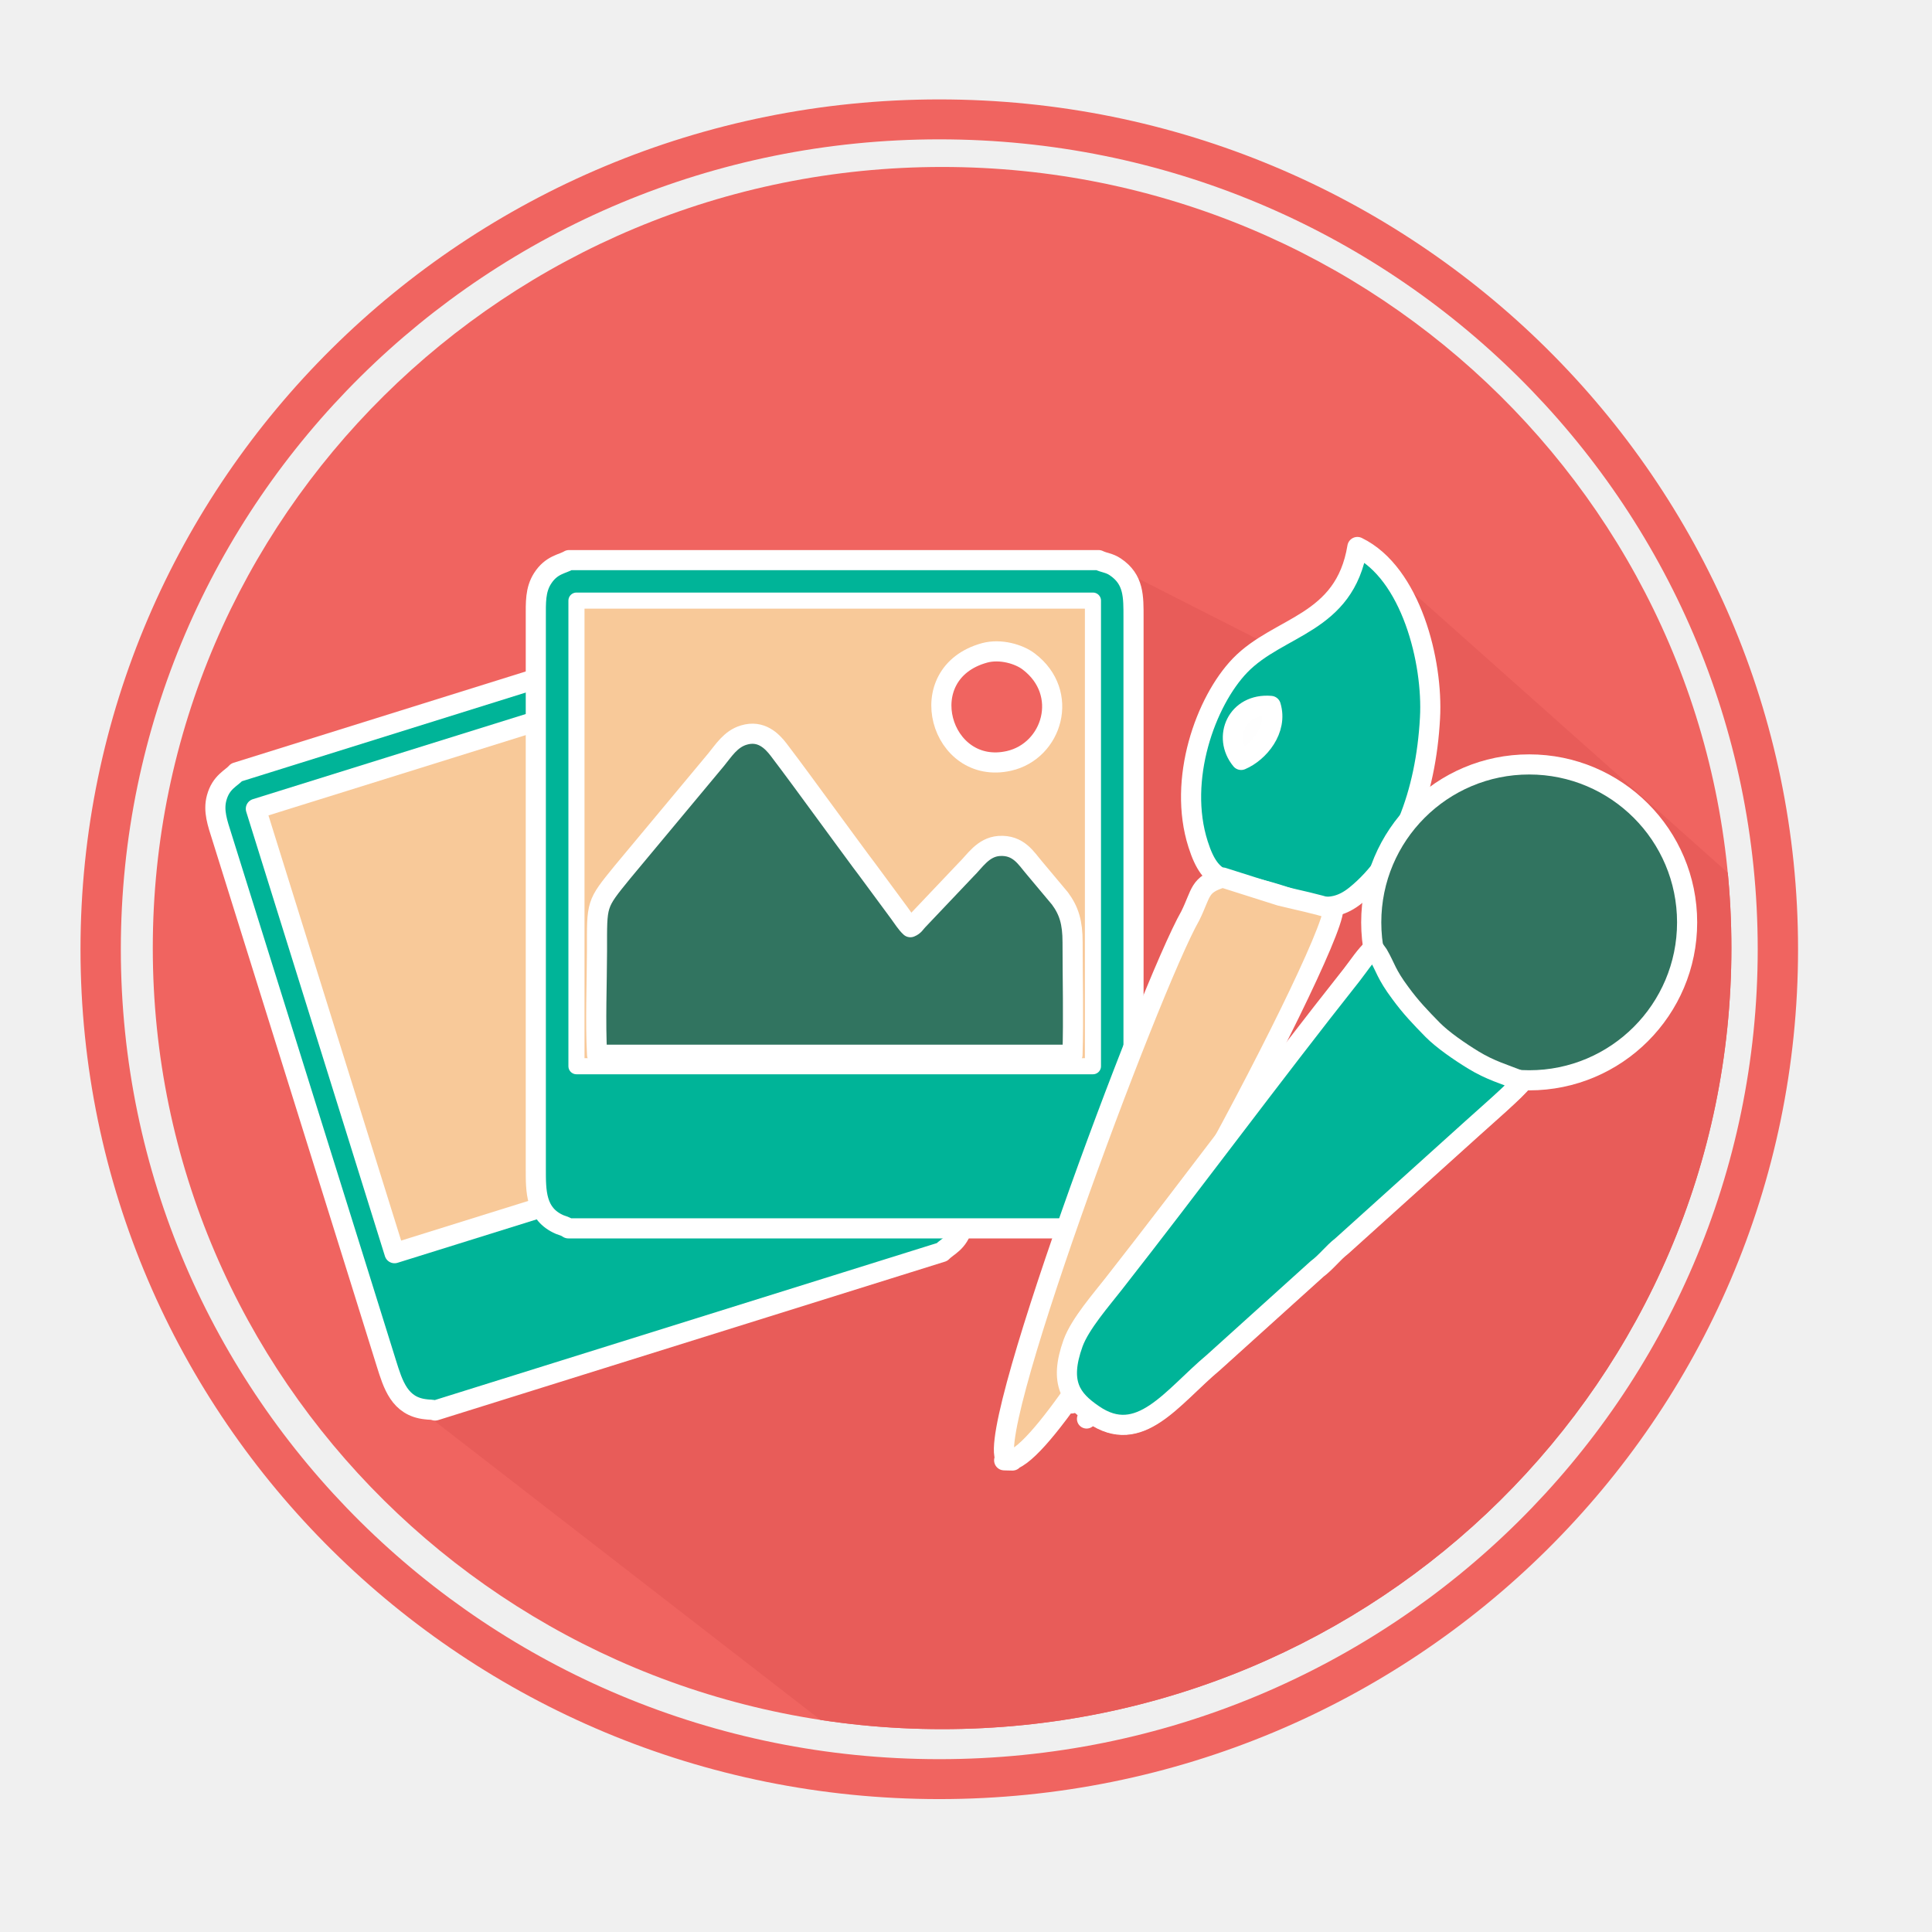
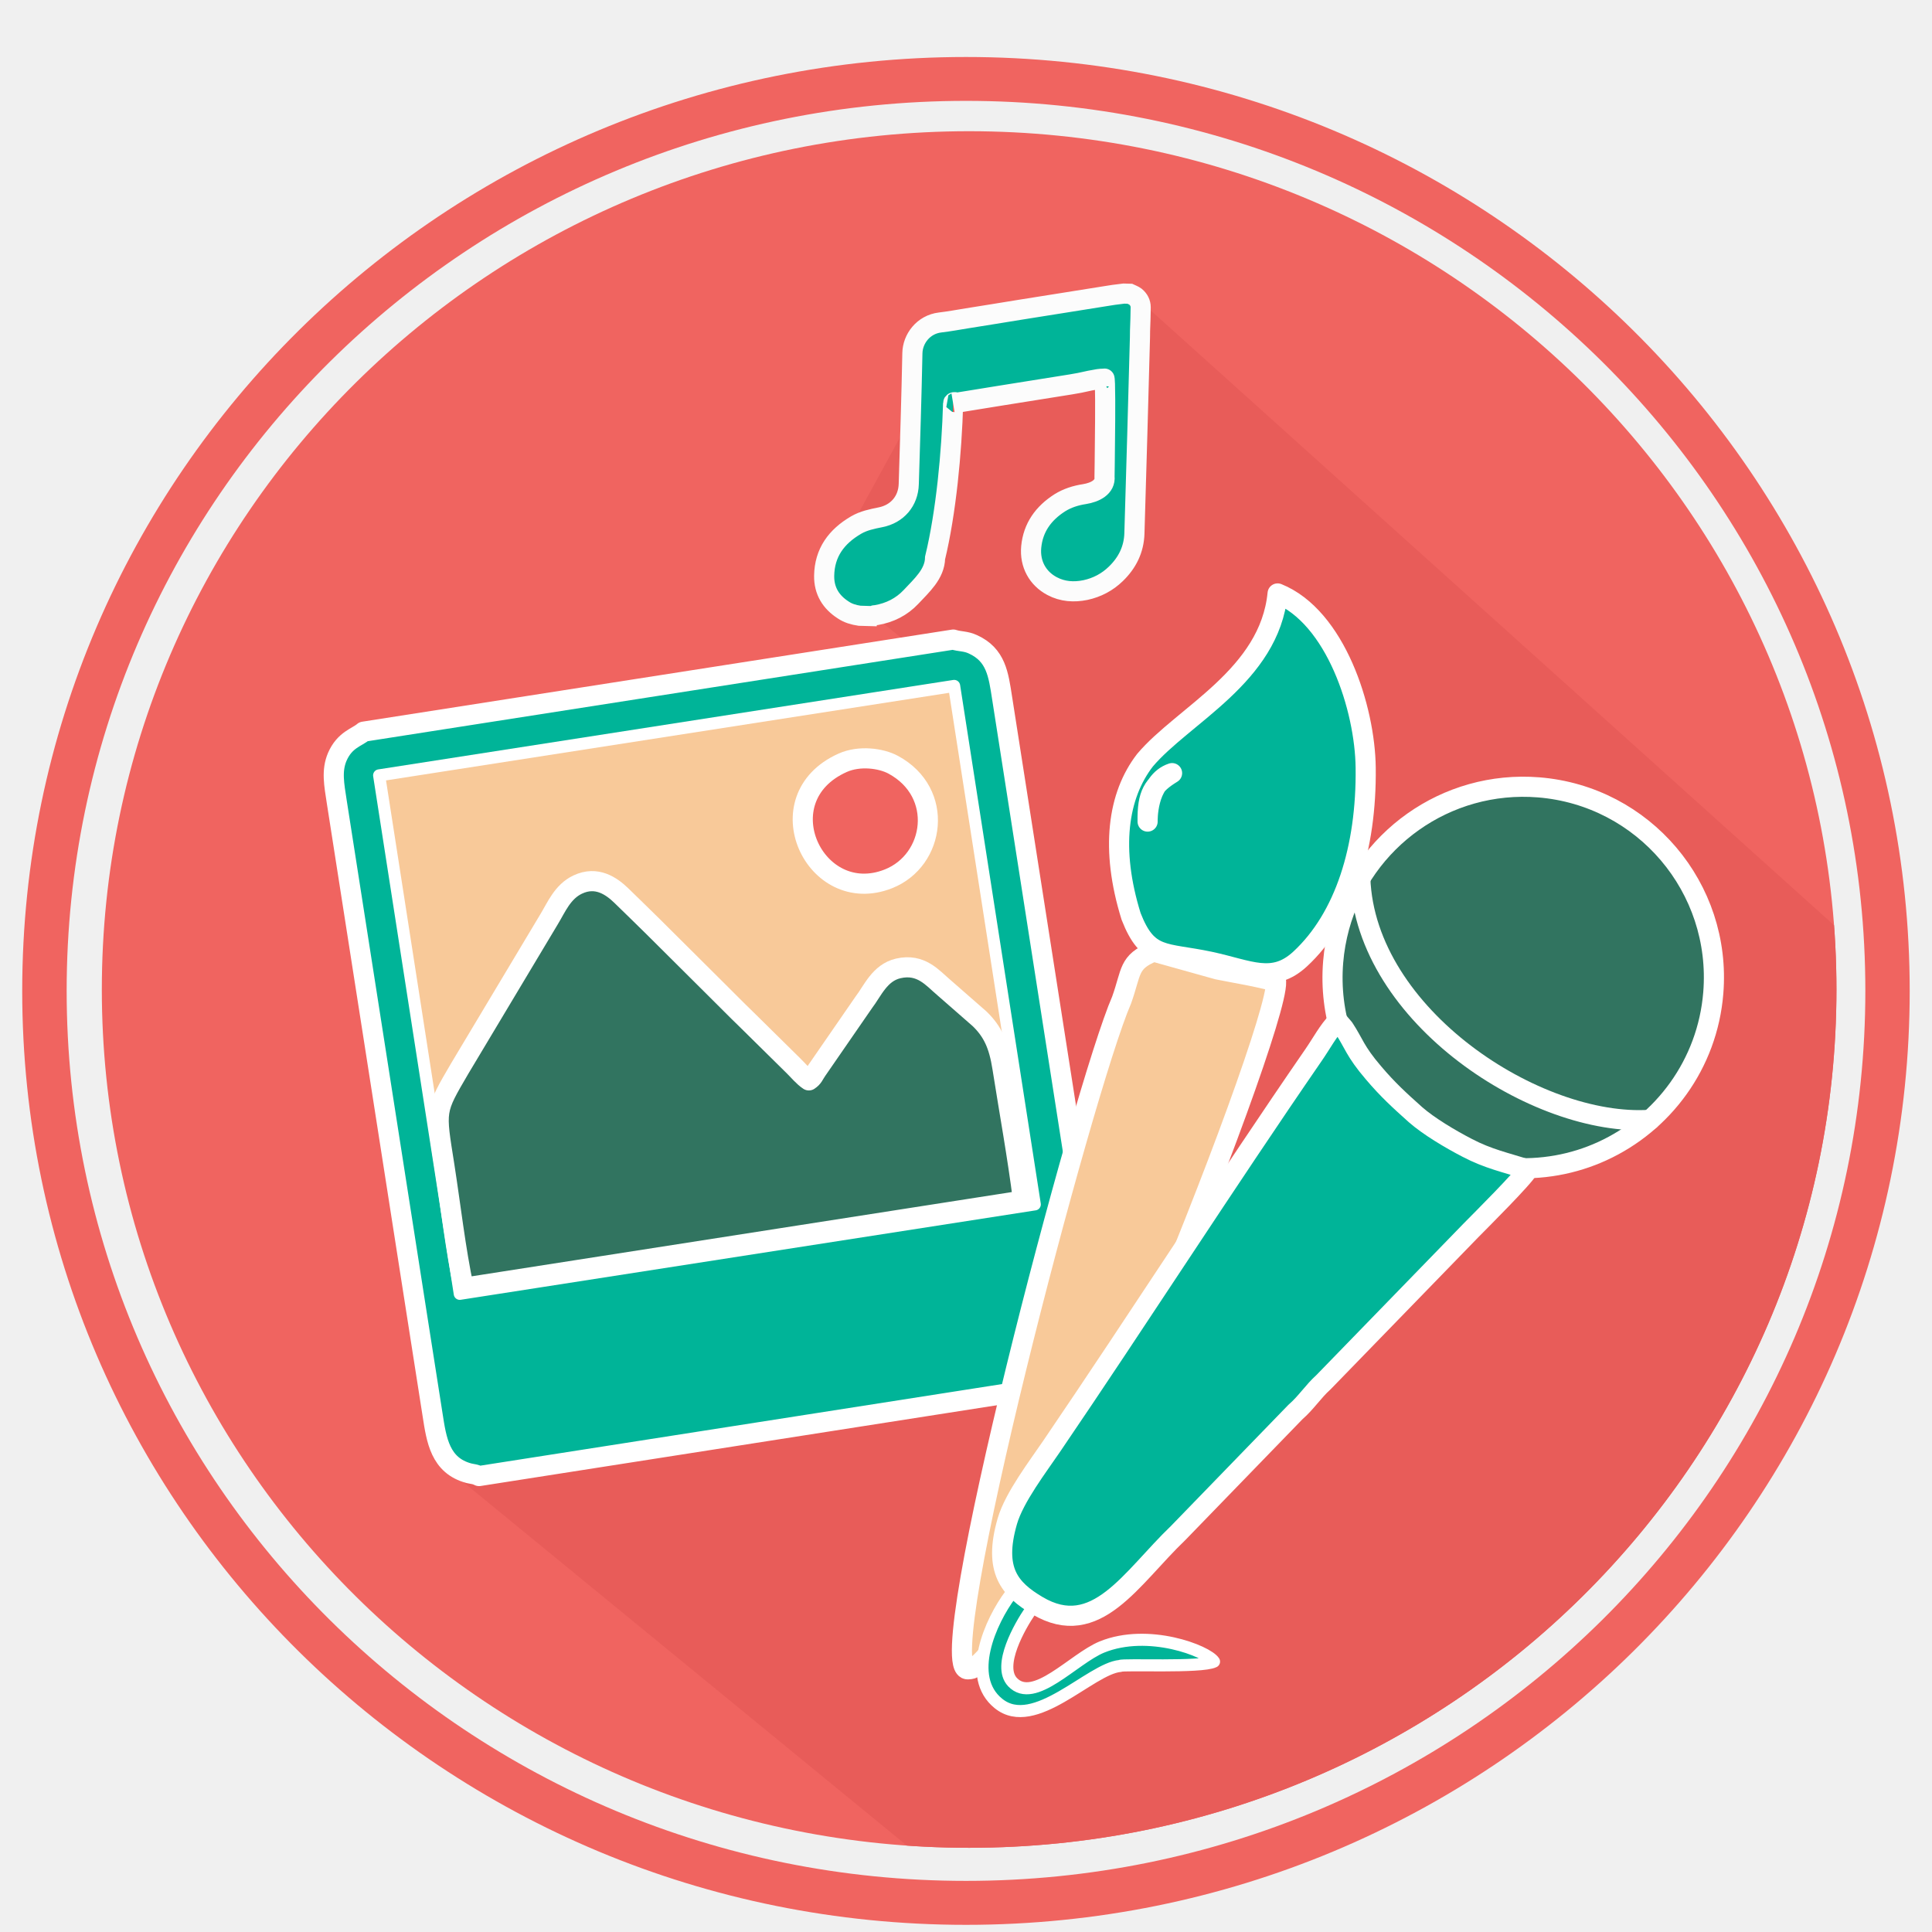
<svg xmlns="http://www.w3.org/2000/svg" xmlns:xlink="http://www.w3.org/1999/xlink" version="1.1" id="Capa_1" x="0px" y="0px" width="24px" height="24px" viewBox="0 0 24 24" enable-background="new 0 0 24 24" xml:space="preserve">
-   <path fill-rule="evenodd" clip-rule="evenodd" fill="#F06460" d="M11.668,1.235c5.891,0,10.668,4.727,10.668,10.557  c0,5.832-4.777,10.557-10.668,10.557C5.776,22.349,1,17.624,1,11.792C1,5.962,5.776,1.235,11.668,1.235L11.668,1.235z M11.668,1.731  c-5.615,0-10.167,4.505-10.167,10.061c0,5.556,4.552,10.061,10.167,10.061s10.167-4.505,10.167-10.061  C21.835,6.236,17.283,1.731,11.668,1.731z" />
-   <ellipse fill-rule="evenodd" clip-rule="evenodd" fill="#F06460" cx="11.703" cy="11.777" rx="9.805" ry="9.703" />
+   <path fill-rule="evenodd" clip-rule="evenodd" fill="#F06460" d="M12,0.708c6.474,0,11.723,5.194,11.723,11.601  c0,6.408-5.249,11.602-11.723,11.602c-6.475,0-11.724-5.193-11.724-11.602C0.277,5.902,5.526,0.708,12,0.708L12,0.708z M12,1.253  c-6.17,0-11.172,4.95-11.172,11.055c0,6.106,5.002,11.057,11.172,11.057s11.172-4.95,11.172-11.057  C23.173,6.203,18.171,1.253,12,1.253z" />
+   <ellipse fill-rule="evenodd" clip-rule="evenodd" fill="#F06460" cx="12.039" cy="12.292" rx="10.774" ry="10.662" />
  <g>
    <defs>
-       <ellipse id="SVGID_1_" cx="11.703" cy="11.777" rx="9.805" ry="9.703" />
+       <ellipse id="SVGID_1_" cx="12.039" cy="12.292" rx="10.774" ry="10.662" />
    </defs>
    <clipPath id="SVGID_2_">
      <use xlink:href="#SVGID_1_" overflow="visible" />
    </clipPath>
    <g clip-path="url(#SVGID_2_)">
-       <polygon fill-rule="evenodd" clip-rule="evenodd" fill="#E85C59" points="17.069,6.93 40.48,27.767 31.934,38.201 4.953,17.308     3.261,9.87 13.853,7.041 16.111,8.189   " />
+       <polygon fill-rule="evenodd" clip-rule="evenodd" fill="#E85C59" points="44.079,30.653 34.688,42.119 5.663,18.336 5.514,13.914     5.337,11.259 4.517,9.089 8.158,8.521 11.221,7.944 10.239,7.154 11.693,4.496 14.105,3.686   " />
    </g>
+     <path clip-path="url(#SVGID_2_)" fill-rule="evenodd" clip-rule="evenodd" fill="#E85C59" d="M20.196,10.98" />
  </g>
-   <g>
-     <path fill-rule="evenodd" clip-rule="evenodd" fill="#00B498" stroke="#FFFFFF" stroke-width="0.25" stroke-linecap="round" stroke-linejoin="round" stroke-miterlimit="22.926" d="   M5.405,17.522l6.297-1.969c0.071-0.075,0.201-0.114,0.257-0.32c0.04-0.152-0.012-0.313-0.067-0.489L9.843,8.188   C9.766,7.94,9.708,7.731,9.438,7.651C9.351,7.626,9.292,7.645,9.216,7.633L2.938,9.595C2.876,9.668,2.745,9.712,2.691,9.913   c-0.043,0.161,0.01,0.309,0.067,0.489l1.701,5.442c0.114,0.363,0.227,0.727,0.34,1.09c0.083,0.265,0.164,0.539,0.491,0.573   C5.335,17.514,5.36,17.507,5.405,17.522z" />
-     <rect x="3.893" y="8.961" transform="matrix(-0.9546 0.2979 -0.2979 -0.9546 17.4096 21.0513)" fill-rule="evenodd" clip-rule="evenodd" fill="#F8C999" stroke="#FFFFFF" stroke-width="0.25" stroke-linecap="round" stroke-linejoin="round" stroke-miterlimit="22.926" width="6.414" height="5.783" />
-   </g>
-   <path fill-rule="evenodd" clip-rule="evenodd" fill="#00B498" stroke="#FFFFFF" stroke-width="0.25" stroke-linecap="round" stroke-linejoin="round" stroke-miterlimit="22.926" d="  M7.06,15.259h6.598c0.09-0.051,0.226-0.049,0.34-0.229c0.086-0.134,0.083-0.301,0.083-0.485V7.673c0-0.259,0.007-0.476-0.228-0.632  c-0.074-0.05-0.138-0.049-0.206-0.083H7.069C6.988,7.008,6.85,7.012,6.739,7.187c-0.09,0.142-0.083,0.297-0.083,0.486v5.703  c0,0.38,0,0.761,0,1.14c0,0.279-0.005,0.565,0.297,0.696C6.996,15.229,7.02,15.231,7.06,15.259z" />
-   <rect x="7.161" y="7.461" fill-rule="evenodd" clip-rule="evenodd" fill="#F8C999" stroke="#FFFFFF" stroke-width="0.2" stroke-linecap="round" stroke-linejoin="round" stroke-miterlimit="22.926" width="6.416" height="5.784" />
-   <path fill-rule="evenodd" clip-rule="evenodd" fill="#317460" stroke="#FFFFFF" stroke-width="0.25" stroke-linecap="round" stroke-linejoin="round" stroke-miterlimit="22.926" d="  M7.417,13.102h5.906c0.014-0.461,0.001-0.937,0.001-1.396c0-0.246-0.044-0.392-0.157-0.545l-0.32-0.382  c-0.097-0.112-0.192-0.287-0.437-0.27c-0.2,0.015-0.301,0.19-0.41,0.295l-0.594,0.626c-0.04,0.041-0.046,0.067-0.097,0.088  c-0.051-0.046-0.095-0.119-0.139-0.178l-0.406-0.55c-0.093-0.121-0.174-0.237-0.271-0.366L9.95,9.684  C9.853,9.553,9.771,9.442,9.672,9.312C9.589,9.204,9.454,9.067,9.241,9.131C9.074,9.18,8.985,9.33,8.896,9.437l-1.163,1.396  c-0.332,0.408-0.317,0.384-0.317,0.979C7.415,12.224,7.395,12.696,7.417,13.102z" />
-   <path fill-rule="evenodd" clip-rule="evenodd" fill="#F06460" stroke="#FFFFFF" stroke-width="0.25" stroke-linecap="round" stroke-linejoin="round" stroke-miterlimit="22.926" d="  M12.232,8.11c-0.923,0.252-0.55,1.535,0.302,1.342c0.54-0.123,0.759-0.844,0.246-1.234C12.66,8.126,12.429,8.057,12.232,8.11z" />
-   <path fill-rule="evenodd" clip-rule="evenodd" fill="#00B498" stroke="#FFFFFF" stroke-width="0.25" stroke-linecap="round" stroke-linejoin="round" stroke-miterlimit="22.926" d="  M17.764,8.919c-0.051,0.948-0.364,1.75-0.922,2.202c-0.341,0.277-0.606,0.091-1.066-0.039c-0.534-0.151-0.729-0.078-0.893-0.595  c-0.256-0.802,0.093-1.775,0.521-2.22c0.483-0.5,1.299-0.506,1.458-1.472C17.529,7.119,17.803,8.221,17.764,8.919z" />
-   <path fill-rule="evenodd" clip-rule="evenodd" fill="#F8C999" stroke="#FFFFFF" stroke-width="0.25" stroke-linecap="round" stroke-linejoin="round" stroke-miterlimit="22.926" d="  M14.787,11.375c0.141-0.286,0.104-0.386,0.402-0.474l0.716,0.227c0.232,0.057,0.434,0.095,0.657,0.167  c-0.013,0.532-3.369,6.861-4.035,6.847c-0.184-0.005,0.181,0.004,0,0C12.096,18.133,14.286,12.251,14.787,11.375z" />
-   <path fill-rule="evenodd" clip-rule="evenodd" fill="#FEFEFE" stroke="#FFFFFF" stroke-width="0.25" stroke-linecap="round" stroke-linejoin="round" stroke-miterlimit="22.926" d="  M15.418,9.44c-0.234-0.284-0.051-0.707,0.368-0.671C15.875,9.062,15.64,9.346,15.418,9.44z" />
-   <path fill-rule="evenodd" clip-rule="evenodd" fill="#00B498" stroke="#FFFFFF" stroke-width="0.24" stroke-linecap="round" stroke-linejoin="round" stroke-miterlimit="22.926" d="  M13.498,17.626c0.024-0.031,0.037-0.055,0.056-0.074c0.008,0.009,0.018,0.016,0.026,0.02c0.578,0.4,0.98-0.217,1.493-0.646  l1.286-1.161c0.12-0.09,0.194-0.197,0.31-0.287l1.615-1.456c0.109-0.1,0.587-0.513,0.627-0.589  c-0.228-0.088-0.401-0.138-0.605-0.262c-0.172-0.105-0.383-0.25-0.509-0.377c-0.155-0.159-0.268-0.275-0.402-0.458  c-0.176-0.236-0.181-0.314-0.275-0.477l-0.058-0.081c-0.105,0.096-0.177,0.213-0.273,0.336c-0.983,1.241-1.973,2.583-2.955,3.836  c-0.147,0.189-0.417,0.496-0.504,0.736c-0.094,0.259-0.053,0.495,0.051,0.669c-0.02,0.025-0.042,0.055-0.068,0.084" />
-   <circle fill-rule="evenodd" clip-rule="evenodd" fill="#317460" stroke="#FFFFFF" stroke-width="0.25" stroke-miterlimit="10" cx="18.996" cy="11.458" r="1.962" />
-   <path fill-rule="evenodd" clip-rule="evenodd" fill="#00B498" stroke="#FFFFFF" stroke-width="0.25" stroke-miterlimit="10" d="  M18.911,13.432c-0.228-0.088-0.401-0.138-0.605-0.262c-0.172-0.105-0.383-0.25-0.509-0.377c-0.155-0.159-0.268-0.275-0.402-0.458  c-0.176-0.236-0.181-0.314-0.275-0.477l-0.058-0.081c-0.105,0.096-0.177,0.213-0.273,0.336c-0.983,1.241-1.973,2.583-2.955,3.836  c-0.147,0.189-0.417,0.496-0.504,0.736c-0.179,0.498-0.022,0.7,0.251,0.886c0.578,0.4,0.98-0.217,1.493-0.646l1.286-1.161  c0.12-0.09,0.194-0.197,0.31-0.287l1.615-1.456C18.394,13.921,18.871,13.508,18.911,13.432z" />
+   <path fill-rule="evenodd" clip-rule="evenodd" fill="#00B498" stroke="#FCFCFC" stroke-width="0.25" stroke-miterlimit="10" d="  M13.744,4.704c-0.07,0.001-0.07,0.001-0.098,0.005c-0.186,0.031-0.157,0.036-0.342,0.066c-0.298,0.047-0.598,0.095-0.896,0.143  C12.144,4.96,11.84,5.01,11.84,5.01c0.06-0.01,0.001-0.027,0,0c-0.017,0.607-0.088,1.36-0.224,1.92  c-0.004,0.201-0.167,0.343-0.299,0.485c-0.117,0.124-0.263,0.197-0.431,0.226c-0.015,0.002-0.033,0-0.046,0.013  c-0.054-0.001-0.109-0.004-0.163-0.005c-0.072-0.011-0.14-0.03-0.201-0.071c-0.155-0.099-0.24-0.239-0.238-0.424  c0.004-0.289,0.153-0.489,0.396-0.631c0.094-0.055,0.198-0.076,0.303-0.097c0.209-0.041,0.346-0.201,0.352-0.413  c0.017-0.542,0.034-1.084,0.045-1.625c0.003-0.179,0.136-0.357,0.344-0.382c0.112-0.013,0.224-0.034,0.336-0.052  c0.218-0.036,0.434-0.068,0.651-0.105c0.175-0.029,0.353-0.055,0.528-0.084c0.171-0.027,0.343-0.055,0.514-0.082  c0.084-0.014,0.168-0.027,0.254-0.036c0.023,0,0.047,0.001,0.073,0.002c0.023,0.011,0.049,0.02,0.071,0.036  c0.041,0.034,0.065,0.079,0.065,0.133c-0.001,0.097-0.004,0.194-0.008,0.291c0,0.027-0.001,0.055-0.001,0.082  c-0.021,0.812-0.045,1.623-0.069,2.436c-0.006,0.199-0.089,0.365-0.231,0.502c-0.105,0.102-0.233,0.17-0.378,0.201  C13.341,7.359,13.2,7.35,13.07,7.281c-0.18-0.095-0.279-0.274-0.26-0.485c0.023-0.244,0.153-0.421,0.355-0.55  c0.095-0.059,0.197-0.091,0.307-0.108c0.13-0.021,0.263-0.085,0.249-0.219c-0.003,0.167,0.028-1.651-0.015-1.124" />
+   <path fill-rule="evenodd" clip-rule="evenodd" fill="#00B498" stroke="#FFFFFF" stroke-width="0.25" stroke-linecap="round" stroke-linejoin="round" stroke-miterlimit="22.926" d="  M5.951,18.336l7.347-1.149c0.091-0.073,0.242-0.095,0.338-0.315c0.071-0.162,0.039-0.349,0.008-0.555l-1.196-7.65  c-0.045-0.288-0.074-0.532-0.362-0.663c-0.092-0.043-0.161-0.032-0.244-0.059L4.517,9.089C4.436,9.16,4.283,9.188,4.19,9.401  C4.116,9.575,4.151,9.747,4.183,9.958l0.992,6.349c0.066,0.423,0.133,0.847,0.199,1.27c0.048,0.31,0.093,0.629,0.451,0.724  C5.875,18.313,5.903,18.311,5.951,18.336z" />
+   <rect x="5.168" y="9.037" transform="matrix(-0.9881 0.1537 -0.1537 -0.9881 19.35 23.0964)" fill-rule="evenodd" clip-rule="evenodd" fill="#F8C999" stroke="#FFFFFF" stroke-width="0.15" stroke-linecap="round" stroke-linejoin="round" stroke-miterlimit="22.926" width="7.229" height="6.518" />
+   <path fill-rule="evenodd" clip-rule="evenodd" fill="#317460" stroke="#FFFFFF" stroke-width="0.25" stroke-linecap="round" stroke-linejoin="round" stroke-miterlimit="22.926" d="  M5.76,15.997l6.949-1.084c-0.069-0.548-0.171-1.104-0.256-1.645c-0.045-0.289-0.121-0.453-0.283-0.611l-0.447-0.391  c-0.136-0.114-0.28-0.302-0.565-0.236c-0.231,0.054-0.318,0.279-0.428,0.422l-0.584,0.846c-0.038,0.055-0.042,0.086-0.098,0.123  c-0.069-0.045-0.132-0.124-0.196-0.186l-0.579-0.571c-0.131-0.126-0.249-0.248-0.385-0.382L8.112,11.51  c-0.139-0.136-0.255-0.251-0.396-0.387c-0.117-0.112-0.302-0.248-0.541-0.134c-0.187,0.089-0.264,0.282-0.351,0.425l-1.111,1.856  c-0.315,0.538-0.303,0.51-0.193,1.209C5.596,14.965,5.659,15.524,5.76,15.997z" />
+   <path fill-rule="evenodd" clip-rule="evenodd" fill="#F06460" stroke="#FFFFFF" stroke-width="0.25" stroke-linecap="round" stroke-linejoin="round" stroke-miterlimit="22.926" d="  M10.467,9.476c-0.984,0.441-0.346,1.804,0.57,1.441c0.58-0.23,0.699-1.071,0.059-1.417C10.946,9.419,10.676,9.382,10.467,9.476z" />
+   <path fill-rule="evenodd" clip-rule="evenodd" fill="#00B498" stroke="#FFFFFF" stroke-width="0.25" stroke-linecap="round" stroke-linejoin="round" stroke-miterlimit="22.926" d="  M16.965,9.537c0.012,0.999-0.261,1.863-0.813,2.375c-0.34,0.315-0.631,0.139-1.122,0.034c-0.57-0.121-0.771-0.03-0.979-0.562  c-0.26-0.836-0.167-1.501,0.173-1.941c0.472-0.559,1.547-1.047,1.647-2.071C16.593,7.663,16.957,8.801,16.965,9.537z" />
+   <path fill-rule="evenodd" clip-rule="evenodd" fill="#F8C999" stroke="#FFFFFF" stroke-width="0.25" stroke-linecap="round" stroke-linejoin="round" stroke-miterlimit="22.926" d="  M13.933,12.423c0.127-0.354,0.079-0.473,0.398-0.602l0.794,0.222c0.258,0.052,0.479,0.084,0.727,0.153  c0.029,0.643-3.105,8.511-3.829,8.541c-0.161-0.106,0.197-0.008,0,0C11.554,20.758,13.458,13.514,13.933,12.423z" />
+   <path fill-rule="evenodd" clip-rule="evenodd" fill="#FEFEFE" stroke="#FFFFFF" stroke-width="0.25" stroke-linecap="round" stroke-linejoin="round" stroke-miterlimit="22.926" d="  M14.256,10.206c0,0-0.015-0.497,0.304-0.602C14.322,9.75,14.251,9.863,14.256,10.206z" />
+   <path fill-rule="evenodd" clip-rule="evenodd" fill="#00B498" stroke="#FFFFFF" stroke-width="0.15" stroke-linecap="round" stroke-linejoin="round" stroke-miterlimit="22.926" d="  M13.915,20.695c0.027-0.025,1.011,0.024,1.166-0.054c-0.085-0.131-0.815-0.416-1.393-0.181c-0.354,0.146-0.843,0.716-1.11,0.436  c-0.193-0.205,0.094-0.7,0.217-0.88c0.027-0.039,0.039-0.066,0.059-0.092c0.012,0.008,0.023,0.014,0.034,0.022  c0.73,0.433,1.165-0.344,1.749-0.903l1.456-1.502c0.136-0.118,0.219-0.254,0.349-0.371l1.829-1.883  c0.124-0.128,0.665-0.667,0.71-0.76c-0.282-0.088-0.496-0.134-0.752-0.268c-0.217-0.112-0.482-0.271-0.644-0.413  c-0.201-0.18-0.345-0.311-0.522-0.52c-0.232-0.271-0.242-0.365-0.367-0.554l-0.078-0.091c-0.12,0.124-0.194,0.271-0.302,0.427  c-1.085,1.574-2.171,3.27-3.253,4.86c-0.161,0.238-0.463,0.631-0.549,0.929c-0.092,0.318-0.023,0.598,0.115,0.801  c-0.021,0.032-0.045,0.068-0.074,0.107c-0.252,0.335-0.56,1.028-0.152,1.356C12.85,21.524,13.545,20.728,13.915,20.695" />
+   <path fill-rule="evenodd" clip-rule="evenodd" fill="#317460" stroke="#FFFFFF" stroke-width="0.25" stroke-linecap="round" stroke-linejoin="round" stroke-miterlimit="22.926" d="  M19.115,9.781c1.305,0.106,2.274,1.249,2.168,2.554c-0.072,0.886-0.624,1.62-1.379,1.965c-0.356,0.163-0.757,0.238-1.175,0.205  c-1.304-0.106-2.275-1.25-2.168-2.555c0.012-0.151,0.039-0.297,0.077-0.438C16.934,10.436,17.962,9.688,19.115,9.781z" />
+   <path fill-rule="evenodd" clip-rule="evenodd" fill="#00B498" stroke="#FFFFFF" stroke-width="0.25" stroke-linecap="round" stroke-linejoin="round" stroke-miterlimit="22.926" d="  M18.98,14.528c-0.282-0.088-0.496-0.134-0.752-0.268c-0.217-0.112-0.482-0.271-0.644-0.413c-0.201-0.18-0.345-0.311-0.522-0.52  c-0.232-0.271-0.242-0.365-0.367-0.554l-0.078-0.091c-0.12,0.124-0.194,0.271-0.302,0.427c-1.085,1.574-2.171,3.27-3.253,4.86  c-0.161,0.238-0.463,0.631-0.549,0.929c-0.176,0.61,0.031,0.844,0.374,1.048c0.73,0.433,1.165-0.344,1.749-0.903l1.456-1.502  c0.136-0.118,0.219-0.254,0.349-0.371l1.829-1.883C18.395,15.16,18.936,14.621,18.98,14.528z" />
+   <path fill-rule="evenodd" clip-rule="evenodd" fill="none" stroke="#FFFFFF" stroke-width="0.25" stroke-linecap="round" stroke-linejoin="round" stroke-miterlimit="22.926" d="  M16.898,10.912c0.063,1.711,2.195,3.092,3.6,2.999" />
</svg>
